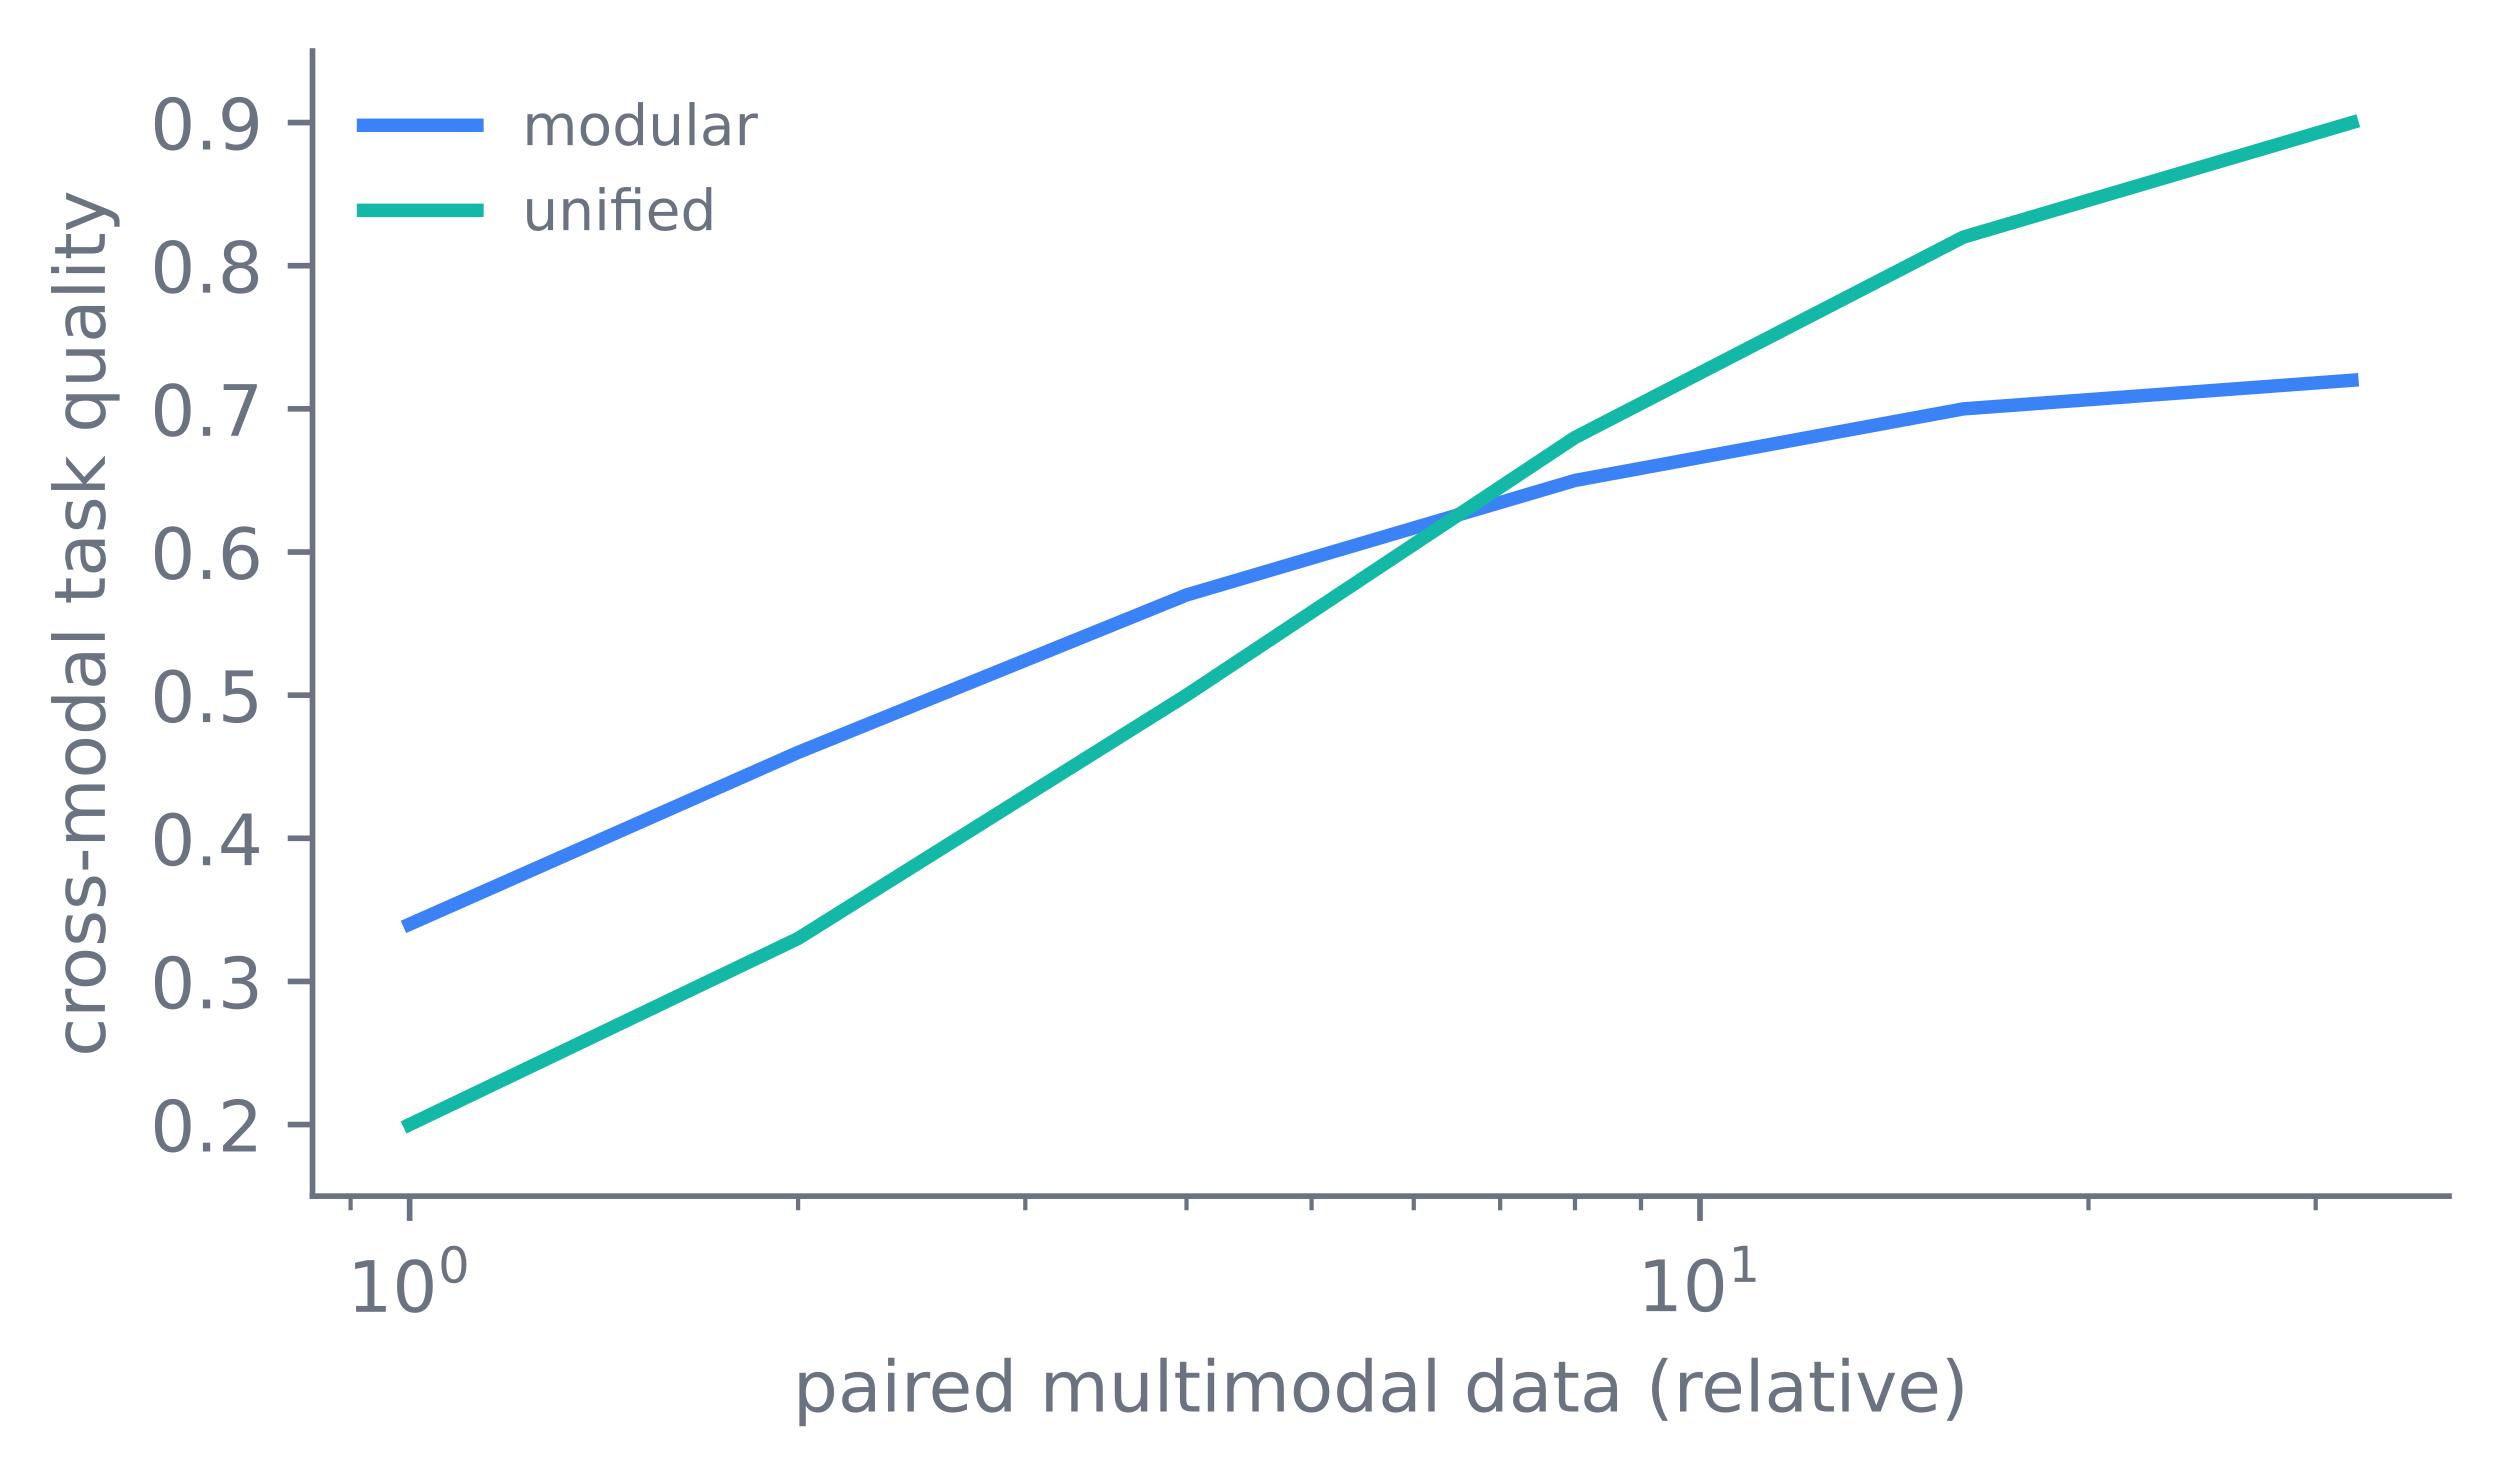
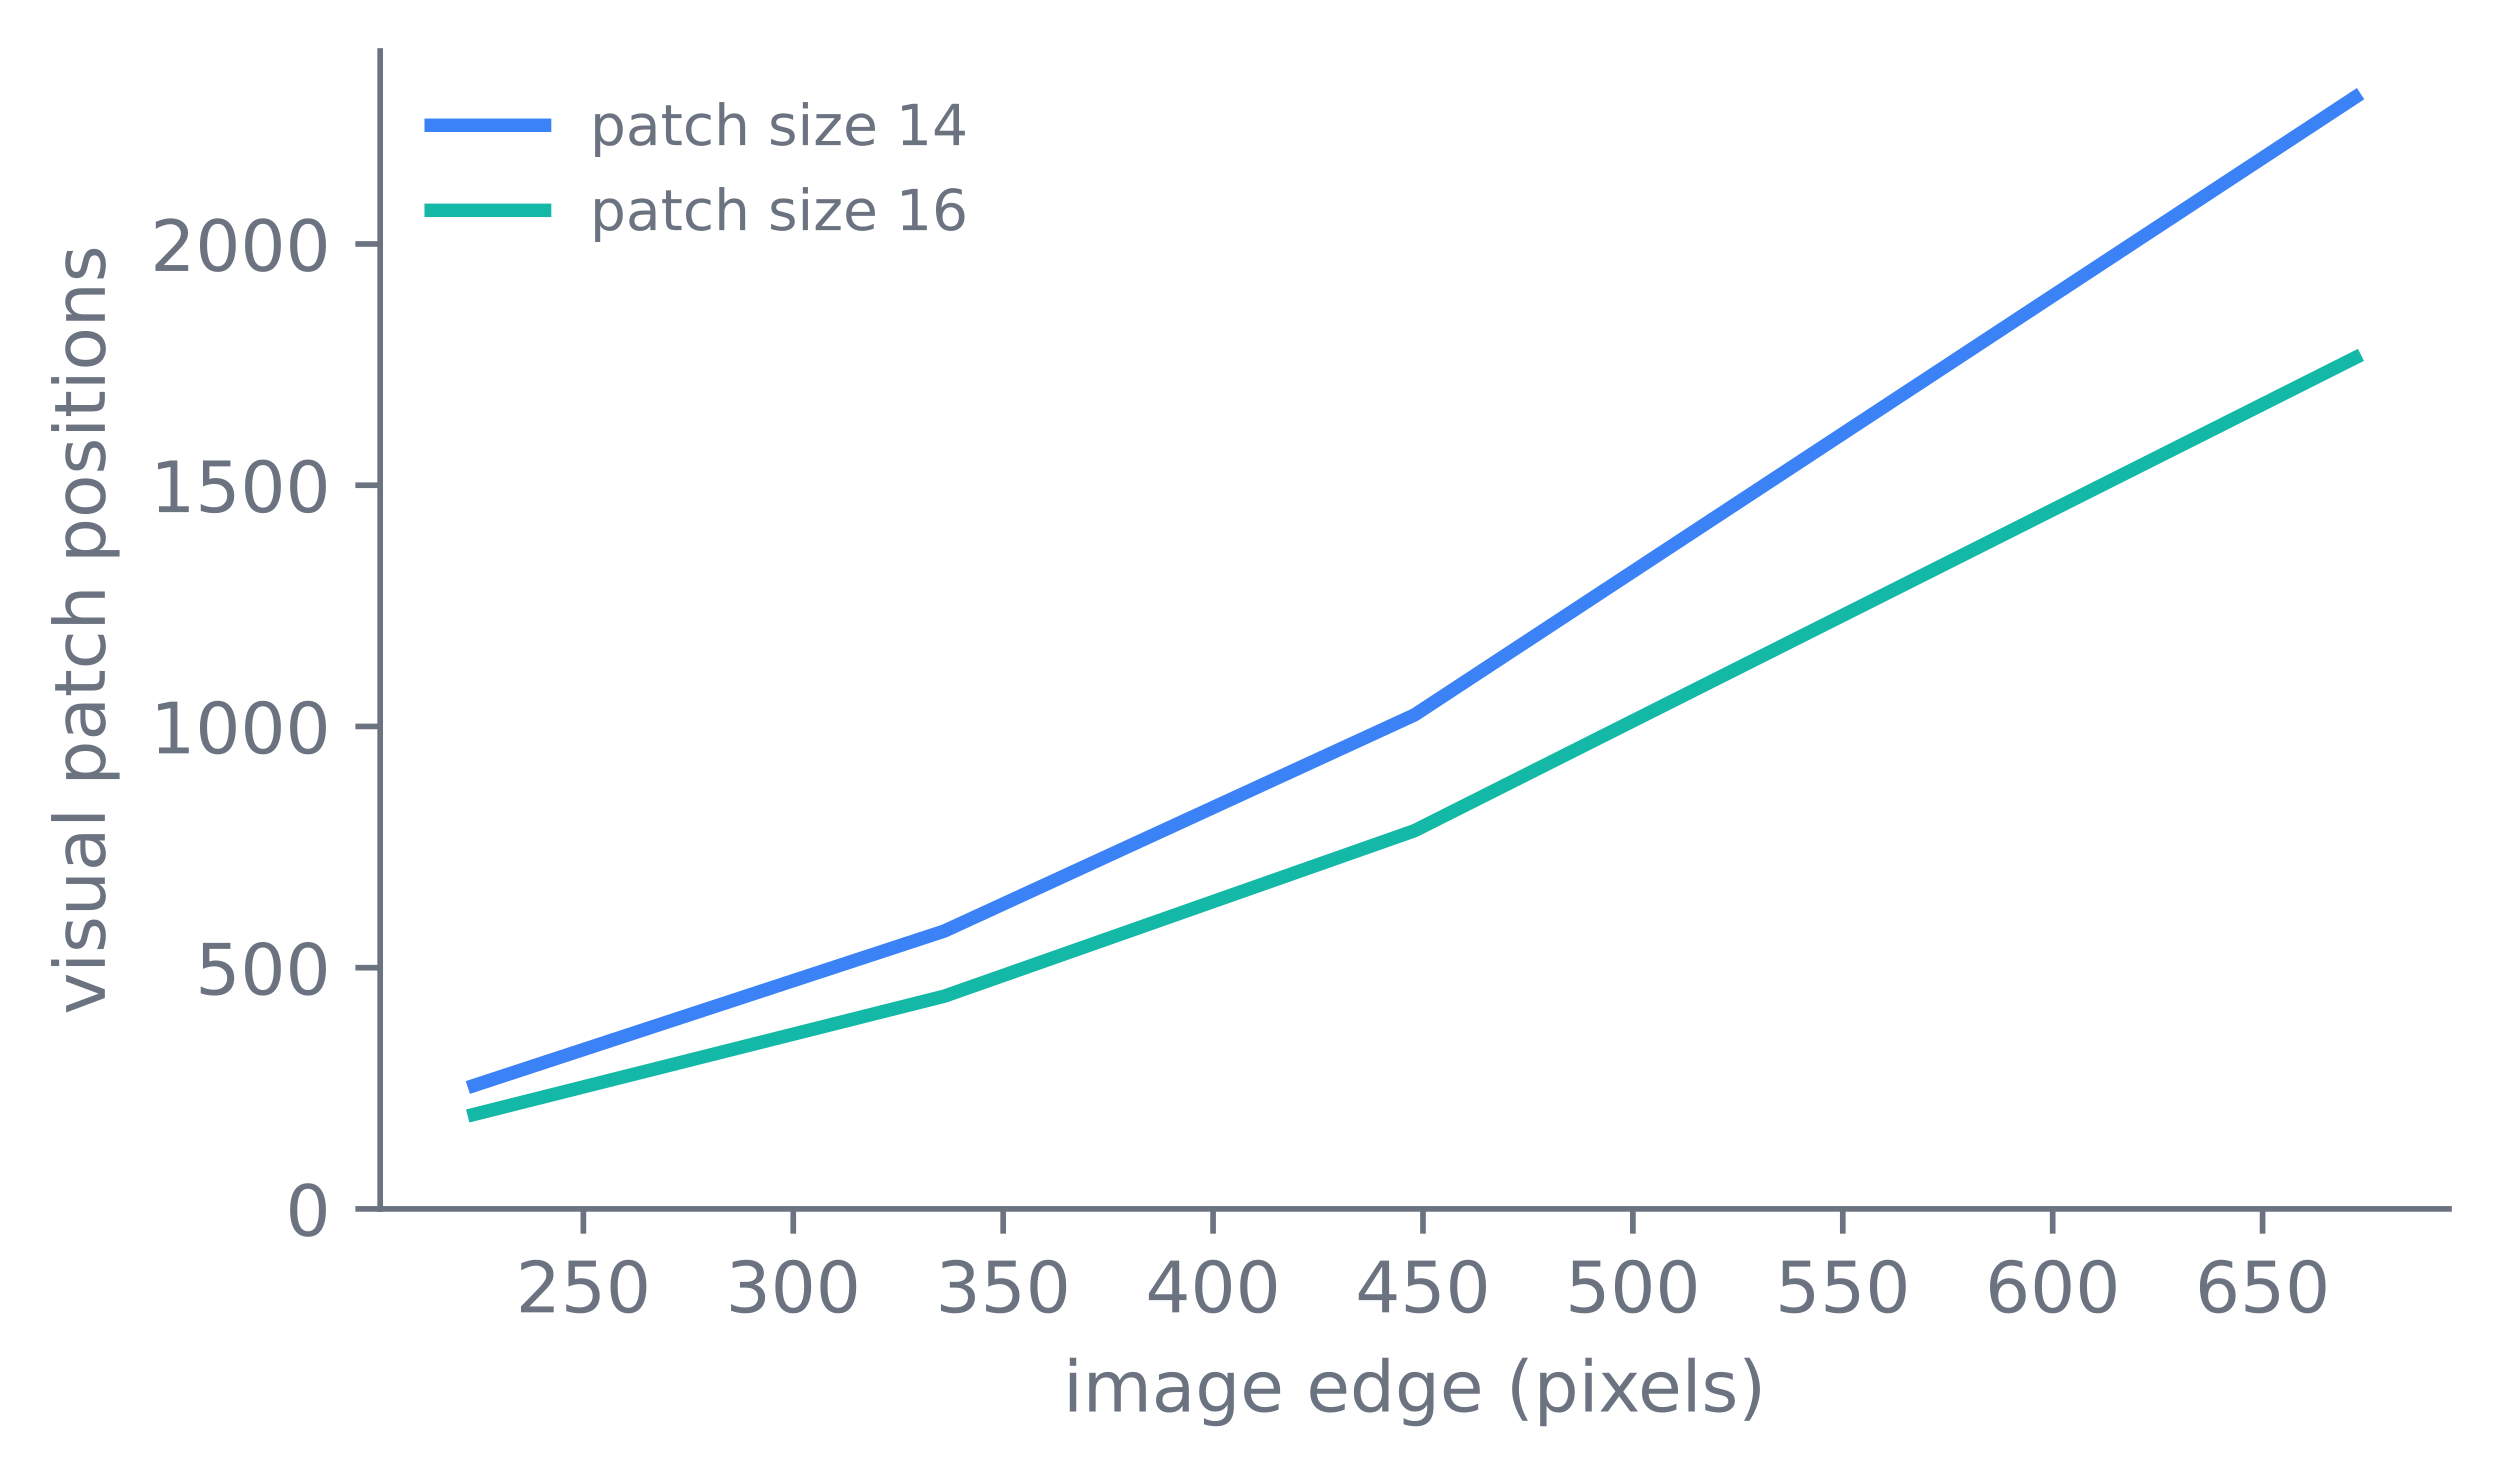
<svg xmlns="http://www.w3.org/2000/svg" xmlns:xlink="http://www.w3.org/1999/xlink" width="352.8pt" height="208.8pt" viewBox="0 0 352.8 208.8" version="1.1">
  <defs>
    <style type="text/css">*{stroke-linejoin: round; stroke-linecap: butt}</style>
  </defs>
  <g id="figure_1">
    <g id="patch_1">
-       <path d="M 0 208.8  L 352.8 208.8  L 352.8 0  L 0 0  L 0 208.8  z " style="fill: none" />
+       <path d="M 0 208.8 L 352.8 208.8 L 352.8 0 L 0 0 L 0 208.8 z " style="fill: none" />
    </g>
    <g id="axes_1">
      <g id="patch_2">
-         <path d="M 44.104 168.797  L 345.6 168.797  L 345.6 7.2  L 44.104 7.2  L 44.104 168.797  z " style="fill: none" />
+         <path d="M 53.651 170.599 L 345.6 170.599 L 345.6 7.2 L 53.651 7.2 L 53.651 170.599 z " style="fill: none" />
      </g>
      <g id="matplotlib.axis_1">
        <g id="xtick_1">
          <g id="line2d_1">
            <defs>
-               <path id="m9887eb20e7" d="M 0 0  L 0 3.5  " style="stroke: #6b7280; stroke-width: 0.8" />
+               <path id="m11f837fce0" d="M 0 0 L 0 3.5 " style="stroke: #6b7280; stroke-width: 0.8" />
            </defs>
            <g>
-               <use xlink:href="#m9887eb20e7" x="57.808" y="168.797" style="fill: #6b7280; stroke: #6b7280; stroke-width: 0.8" />
+               <use xlink:href="#m11f837fce0" x="82.324" y="170.599" style="fill: #6b7280; stroke: #6b7280; stroke-width: 0.8" />
            </g>
          </g>
          <g id="text_1">
-             <g style="fill: #6b7280" transform="translate(49.00827 185.1969) scale(0.1 -0.1)">
-               <defs>
-                 <path id="DejaVuSans-14" d="M 794 531  L 1825 531  L 1825 4091  L 703 3866  L 703 4441  L 1819 4666  L 2450 4666  L 2450 531  L 3481 531  L 3481 0  L 794 0  L 794 531  z " transform="scale(0.015625)" />
-                 <path id="DejaVuSans-13" d="M 2034 4250  Q 1547 4250 1301 3770  Q 1056 3291 1056 2328  Q 1056 1369 1301 889  Q 1547 409 2034 409  Q 2525 409 2770 889  Q 3016 1369 3016 2328  Q 3016 3291 2770 3770  Q 2525 4250 2034 4250  z M 2034 4750  Q 2819 4750 3233 4129  Q 3647 3509 3647 2328  Q 3647 1150 3233 529  Q 2819 -91 2034 -91  Q 1250 -91 836 529  Q 422 1150 422 2328  Q 422 3509 836 4129  Q 1250 4750 2034 4750  z " transform="scale(0.015625)" />
-               </defs>
-               <use xlink:href="#DejaVuSans-14" transform="translate(0 0.746875)" />
-               <use xlink:href="#DejaVuSans-13" transform="translate(63.62305 0.746875)" />
-               <use xlink:href="#DejaVuSans-13" transform="translate(128.2031 42.04688) scale(0.7)" />
-             </g>
+             <text style="font-size: 10px; font-family: 'DejaVu Sans', 'Bitstream Vera Sans', 'Computer Modern Sans Serif', 'Lucida Grande', 'Verdana', 'Geneva', 'Lucid', 'Arial', 'Helvetica', 'Avant Garde', sans-serif; text-anchor: middle; fill: #6b7280" x="82.324" y="185.197" transform="rotate(-0 82.32437 185.1969)">250</text>
          </g>
        </g>
        <g id="xtick_2">
          <g id="line2d_2">
            <g>
-               <use xlink:href="#m9887eb20e7" x="239.908" y="168.797" style="fill: #6b7280; stroke: #6b7280; stroke-width: 0.8" />
+               <use xlink:href="#m11f837fce0" x="111.946" y="170.599" style="fill: #6b7280; stroke: #6b7280; stroke-width: 0.8" />
            </g>
          </g>
          <g id="text_2">
-             <g style="fill: #6b7280" transform="translate(231.108 185.0969) scale(0.1 -0.1)">
-               <use xlink:href="#DejaVuSans-14" transform="translate(0 0.665625)" />
-               <use xlink:href="#DejaVuSans-13" transform="translate(63.62305 0.665625)" />
-               <use xlink:href="#DejaVuSans-14" transform="translate(128.2031 41.96563) scale(0.7)" />
-             </g>
+             <text style="font-size: 10px; font-family: 'DejaVu Sans', 'Bitstream Vera Sans', 'Computer Modern Sans Serif', 'Lucida Grande', 'Verdana', 'Geneva', 'Lucid', 'Arial', 'Helvetica', 'Avant Garde', sans-serif; text-anchor: middle; fill: #6b7280" x="111.946" y="185.197" transform="rotate(-0 111.9458 185.1969)">300</text>
          </g>
        </g>
        <g id="xtick_3">
          <g id="line2d_3">
-             <defs>
-               <path id="m147a4db3d7" d="M 0 0  L 0 2  " style="stroke: #6b7280; stroke-width: 0.6" />
-             </defs>
-             <g>
-               <use xlink:href="#m147a4db3d7" x="49.476" y="168.797" style="fill: #6b7280; stroke: #6b7280; stroke-width: 0.6" />
-             </g>
+             <g>
+               <use xlink:href="#m11f837fce0" x="141.567" y="170.599" style="fill: #6b7280; stroke: #6b7280; stroke-width: 0.8" />
+             </g>
+           </g>
+           <g id="text_3">
+             <text style="font-size: 10px; font-family: 'DejaVu Sans', 'Bitstream Vera Sans', 'Computer Modern Sans Serif', 'Lucida Grande', 'Verdana', 'Geneva', 'Lucid', 'Arial', 'Helvetica', 'Avant Garde', sans-serif; text-anchor: middle; fill: #6b7280" x="141.567" y="185.197" transform="rotate(-0 141.5673 185.1969)">350</text>
          </g>
        </g>
        <g id="xtick_4">
          <g id="line2d_4">
            <g>
-               <use xlink:href="#m147a4db3d7" x="112.626" y="168.797" style="fill: #6b7280; stroke: #6b7280; stroke-width: 0.6" />
-             </g>
+               <use xlink:href="#m11f837fce0" x="171.189" y="170.599" style="fill: #6b7280; stroke: #6b7280; stroke-width: 0.8" />
+             </g>
+           </g>
+           <g id="text_4">
+             <text style="font-size: 10px; font-family: 'DejaVu Sans', 'Bitstream Vera Sans', 'Computer Modern Sans Serif', 'Lucida Grande', 'Verdana', 'Geneva', 'Lucid', 'Arial', 'Helvetica', 'Avant Garde', sans-serif; text-anchor: middle; fill: #6b7280" x="171.189" y="185.197" transform="rotate(-0 171.1888 185.1969)">400</text>
          </g>
        </g>
        <g id="xtick_5">
          <g id="line2d_5">
            <g>
-               <use xlink:href="#m147a4db3d7" x="144.692" y="168.797" style="fill: #6b7280; stroke: #6b7280; stroke-width: 0.6" />
-             </g>
+               <use xlink:href="#m11f837fce0" x="200.81" y="170.599" style="fill: #6b7280; stroke: #6b7280; stroke-width: 0.8" />
+             </g>
+           </g>
+           <g id="text_5">
+             <text style="font-size: 10px; font-family: 'DejaVu Sans', 'Bitstream Vera Sans', 'Computer Modern Sans Serif', 'Lucida Grande', 'Verdana', 'Geneva', 'Lucid', 'Arial', 'Helvetica', 'Avant Garde', sans-serif; text-anchor: middle; fill: #6b7280" x="200.81" y="185.197" transform="rotate(-0 200.8102 185.1969)">450</text>
          </g>
        </g>
        <g id="xtick_6">
          <g id="line2d_6">
            <g>
-               <use xlink:href="#m147a4db3d7" x="167.443" y="168.797" style="fill: #6b7280; stroke: #6b7280; stroke-width: 0.6" />
-             </g>
+               <use xlink:href="#m11f837fce0" x="230.432" y="170.599" style="fill: #6b7280; stroke: #6b7280; stroke-width: 0.8" />
+             </g>
+           </g>
+           <g id="text_6">
+             <text style="font-size: 10px; font-family: 'DejaVu Sans', 'Bitstream Vera Sans', 'Computer Modern Sans Serif', 'Lucida Grande', 'Verdana', 'Geneva', 'Lucid', 'Arial', 'Helvetica', 'Avant Garde', sans-serif; text-anchor: middle; fill: #6b7280" x="230.432" y="185.197" transform="rotate(-0 230.4317 185.1969)">500</text>
          </g>
        </g>
        <g id="xtick_7">
          <g id="line2d_7">
            <g>
-               <use xlink:href="#m147a4db3d7" x="185.091" y="168.797" style="fill: #6b7280; stroke: #6b7280; stroke-width: 0.6" />
-             </g>
+               <use xlink:href="#m11f837fce0" x="260.053" y="170.599" style="fill: #6b7280; stroke: #6b7280; stroke-width: 0.8" />
+             </g>
+           </g>
+           <g id="text_7">
+             <text style="font-size: 10px; font-family: 'DejaVu Sans', 'Bitstream Vera Sans', 'Computer Modern Sans Serif', 'Lucida Grande', 'Verdana', 'Geneva', 'Lucid', 'Arial', 'Helvetica', 'Avant Garde', sans-serif; text-anchor: middle; fill: #6b7280" x="260.053" y="185.197" transform="rotate(-0 260.0532 185.1969)">550</text>
          </g>
        </g>
        <g id="xtick_8">
          <g id="line2d_8">
            <g>
-               <use xlink:href="#m147a4db3d7" x="199.509" y="168.797" style="fill: #6b7280; stroke: #6b7280; stroke-width: 0.6" />
-             </g>
+               <use xlink:href="#m11f837fce0" x="289.675" y="170.599" style="fill: #6b7280; stroke: #6b7280; stroke-width: 0.8" />
+             </g>
+           </g>
+           <g id="text_8">
+             <text style="font-size: 10px; font-family: 'DejaVu Sans', 'Bitstream Vera Sans', 'Computer Modern Sans Serif', 'Lucida Grande', 'Verdana', 'Geneva', 'Lucid', 'Arial', 'Helvetica', 'Avant Garde', sans-serif; text-anchor: middle; fill: #6b7280" x="289.675" y="185.197" transform="rotate(-0 289.6747 185.1969)">600</text>
          </g>
        </g>
        <g id="xtick_9">
          <g id="line2d_9">
            <g>
-               <use xlink:href="#m147a4db3d7" x="211.7" y="168.797" style="fill: #6b7280; stroke: #6b7280; stroke-width: 0.6" />
-             </g>
-           </g>
-         </g>
-         <g id="xtick_10">
-           <g id="line2d_10">
-             <g>
-               <use xlink:href="#m147a4db3d7" x="222.261" y="168.797" style="fill: #6b7280; stroke: #6b7280; stroke-width: 0.6" />
-             </g>
-           </g>
-         </g>
-         <g id="xtick_11">
-           <g id="line2d_11">
-             <g>
-               <use xlink:href="#m147a4db3d7" x="231.576" y="168.797" style="fill: #6b7280; stroke: #6b7280; stroke-width: 0.6" />
-             </g>
-           </g>
-         </g>
-         <g id="xtick_12">
-           <g id="line2d_12">
-             <g>
-               <use xlink:href="#m147a4db3d7" x="294.725" y="168.797" style="fill: #6b7280; stroke: #6b7280; stroke-width: 0.6" />
-             </g>
-           </g>
-         </g>
-         <g id="xtick_13">
-           <g id="line2d_13">
-             <g>
-               <use xlink:href="#m147a4db3d7" x="326.792" y="168.797" style="fill: #6b7280; stroke: #6b7280; stroke-width: 0.6" />
-             </g>
-           </g>
-         </g>
-         <g id="text_3">
-           <g style="fill: #6b7280" transform="translate(111.9027 199.1977) scale(0.1 -0.1)">
-             <defs>
-               <path id="DejaVuSans-53" d="M 1159 525  L 1159 -1331  L 581 -1331  L 581 3500  L 1159 3500  L 1159 2969  Q 1341 3281 1617 3432  Q 1894 3584 2278 3584  Q 2916 3584 3314 3078  Q 3713 2572 3713 1747  Q 3713 922 3314 415  Q 2916 -91 2278 -91  Q 1894 -91 1617 61  Q 1341 213 1159 525  z M 3116 1747  Q 3116 2381 2855 2742  Q 2594 3103 2138 3103  Q 1681 3103 1420 2742  Q 1159 2381 1159 1747  Q 1159 1113 1420 752  Q 1681 391 2138 391  Q 2594 391 2855 752  Q 3116 1113 3116 1747  z " transform="scale(0.015625)" />
-               <path id="DejaVuSans-44" d="M 2194 1759  Q 1497 1759 1228 1600  Q 959 1441 959 1056  Q 959 750 1161 570  Q 1363 391 1709 391  Q 2188 391 2477 730  Q 2766 1069 2766 1631  L 2766 1759  L 2194 1759  z M 3341 1997  L 3341 0  L 2766 0  L 2766 531  Q 2569 213 2275 61  Q 1981 -91 1556 -91  Q 1019 -91 701 211  Q 384 513 384 1019  Q 384 1609 779 1909  Q 1175 2209 1959 2209  L 2766 2209  L 2766 2266  Q 2766 2663 2505 2880  Q 2244 3097 1772 3097  Q 1472 3097 1187 3025  Q 903 2953 641 2809  L 641 3341  Q 956 3463 1253 3523  Q 1550 3584 1831 3584  Q 2591 3584 2966 3190  Q 3341 2797 3341 1997  z " transform="scale(0.015625)" />
-               <path id="DejaVuSans-4c" d="M 603 3500  L 1178 3500  L 1178 0  L 603 0  L 603 3500  z M 603 4863  L 1178 4863  L 1178 4134  L 603 4134  L 603 4863  z " transform="scale(0.015625)" />
-               <path id="DejaVuSans-55" d="M 2631 2963  Q 2534 3019 2420 3045  Q 2306 3072 2169 3072  Q 1681 3072 1420 2755  Q 1159 2438 1159 1844  L 1159 0  L 581 0  L 581 3500  L 1159 3500  L 1159 2956  Q 1341 3275 1631 3429  Q 1922 3584 2338 3584  Q 2397 3584 2469 3576  Q 2541 3569 2628 3553  L 2631 2963  z " transform="scale(0.015625)" />
-               <path id="DejaVuSans-48" d="M 3597 1894  L 3597 1613  L 953 1613  Q 991 1019 1311 708  Q 1631 397 2203 397  Q 2534 397 2845 478  Q 3156 559 3463 722  L 3463 178  Q 3153 47 2828 -22  Q 2503 -91 2169 -91  Q 1331 -91 842 396  Q 353 884 353 1716  Q 353 2575 817 3079  Q 1281 3584 2069 3584  Q 2775 3584 3186 3129  Q 3597 2675 3597 1894  z M 3022 2063  Q 3016 2534 2758 2815  Q 2500 3097 2075 3097  Q 1594 3097 1305 2825  Q 1016 2553 972 2059  L 3022 2063  z " transform="scale(0.015625)" />
-               <path id="DejaVuSans-47" d="M 2906 2969  L 2906 4863  L 3481 4863  L 3481 0  L 2906 0  L 2906 525  Q 2725 213 2448 61  Q 2172 -91 1784 -91  Q 1150 -91 751 415  Q 353 922 353 1747  Q 353 2572 751 3078  Q 1150 3584 1784 3584  Q 2172 3584 2448 3432  Q 2725 3281 2906 2969  z M 947 1747  Q 947 1113 1208 752  Q 1469 391 1925 391  Q 2381 391 2643 752  Q 2906 1113 2906 1747  Q 2906 2381 2643 2742  Q 2381 3103 1925 3103  Q 1469 3103 1208 2742  Q 947 2381 947 1747  z " transform="scale(0.015625)" />
-               <path id="DejaVuSans-3" transform="scale(0.015625)" />
-               <path id="DejaVuSans-50" d="M 3328 2828  Q 3544 3216 3844 3400  Q 4144 3584 4550 3584  Q 5097 3584 5394 3201  Q 5691 2819 5691 2113  L 5691 0  L 5113 0  L 5113 2094  Q 5113 2597 4934 2840  Q 4756 3084 4391 3084  Q 3944 3084 3684 2787  Q 3425 2491 3425 1978  L 3425 0  L 2847 0  L 2847 2094  Q 2847 2600 2669 2842  Q 2491 3084 2119 3084  Q 1678 3084 1418 2786  Q 1159 2488 1159 1978  L 1159 0  L 581 0  L 581 3500  L 1159 3500  L 1159 2956  Q 1356 3278 1631 3431  Q 1906 3584 2284 3584  Q 2666 3584 2933 3390  Q 3200 3197 3328 2828  z " transform="scale(0.015625)" />
-               <path id="DejaVuSans-58" d="M 544 1381  L 544 3500  L 1119 3500  L 1119 1403  Q 1119 906 1312 657  Q 1506 409 1894 409  Q 2359 409 2629 706  Q 2900 1003 2900 1516  L 2900 3500  L 3475 3500  L 3475 0  L 2900 0  L 2900 538  Q 2691 219 2414 64  Q 2138 -91 1772 -91  Q 1169 -91 856 284  Q 544 659 544 1381  z M 1991 3584  L 1991 3584  z " transform="scale(0.015625)" />
-               <path id="DejaVuSans-4f" d="M 603 4863  L 1178 4863  L 1178 0  L 603 0  L 603 4863  z " transform="scale(0.015625)" />
-               <path id="DejaVuSans-57" d="M 1172 4494  L 1172 3500  L 2356 3500  L 2356 3053  L 1172 3053  L 1172 1153  Q 1172 725 1289 603  Q 1406 481 1766 481  L 2356 481  L 2356 0  L 1766 0  Q 1100 0 847 248  Q 594 497 594 1153  L 594 3053  L 172 3053  L 172 3500  L 594 3500  L 594 4494  L 1172 4494  z " transform="scale(0.015625)" />
-               <path id="DejaVuSans-52" d="M 1959 3097  Q 1497 3097 1228 2736  Q 959 2375 959 1747  Q 959 1119 1226 758  Q 1494 397 1959 397  Q 2419 397 2687 759  Q 2956 1122 2956 1747  Q 2956 2369 2687 2733  Q 2419 3097 1959 3097  z M 1959 3584  Q 2709 3584 3137 3096  Q 3566 2609 3566 1747  Q 3566 888 3137 398  Q 2709 -91 1959 -91  Q 1206 -91 779 398  Q 353 888 353 1747  Q 353 2609 779 3096  Q 1206 3584 1959 3584  z " transform="scale(0.015625)" />
-               <path id="DejaVuSans-b" d="M 1984 4856  Q 1566 4138 1362 3434  Q 1159 2731 1159 2009  Q 1159 1288 1364 580  Q 1569 -128 1984 -844  L 1484 -844  Q 1016 -109 783 600  Q 550 1309 550 2009  Q 550 2706 781 3412  Q 1013 4119 1484 4856  L 1984 4856  z " transform="scale(0.015625)" />
-               <path id="DejaVuSans-59" d="M 191 3500  L 800 3500  L 1894 563  L 2988 3500  L 3597 3500  L 2284 0  L 1503 0  L 191 3500  z " transform="scale(0.015625)" />
-               <path id="DejaVuSans-c" d="M 513 4856  L 1013 4856  Q 1481 4119 1714 3412  Q 1947 2706 1947 2009  Q 1947 1309 1714 600  Q 1481 -109 1013 -844  L 513 -844  Q 928 -128 1133 580  Q 1338 1288 1338 2009  Q 1338 2731 1133 3434  Q 928 4138 513 4856  z " transform="scale(0.015625)" />
-             </defs>
-             <use xlink:href="#DejaVuSans-53" />
-             <use xlink:href="#DejaVuSans-44" transform="translate(63.48438 0)" />
-             <use xlink:href="#DejaVuSans-4c" transform="translate(124.7656 0)" />
-             <use xlink:href="#DejaVuSans-55" transform="translate(152.5469 0)" />
-             <use xlink:href="#DejaVuSans-48" transform="translate(191.4531 0)" />
-             <use xlink:href="#DejaVuSans-47" transform="translate(252.9844 0)" />
-             <use xlink:href="#DejaVuSans-3" transform="translate(316.4688 0)" />
-             <use xlink:href="#DejaVuSans-50" transform="translate(348.25 0)" />
-             <use xlink:href="#DejaVuSans-58" transform="translate(445.6562 0)" />
-             <use xlink:href="#DejaVuSans-4f" transform="translate(509.0312 0)" />
-             <use xlink:href="#DejaVuSans-57" transform="translate(536.8125 0)" />
-             <use xlink:href="#DejaVuSans-4c" transform="translate(576.0156 0)" />
-             <use xlink:href="#DejaVuSans-50" transform="translate(603.7969 0)" />
-             <use xlink:href="#DejaVuSans-52" transform="translate(701.2031 0)" />
-             <use xlink:href="#DejaVuSans-47" transform="translate(762.3906 0)" />
-             <use xlink:href="#DejaVuSans-44" transform="translate(825.875 0)" />
-             <use xlink:href="#DejaVuSans-4f" transform="translate(887.1562 0)" />
-             <use xlink:href="#DejaVuSans-3" transform="translate(914.9375 0)" />
-             <use xlink:href="#DejaVuSans-47" transform="translate(946.7188 0)" />
-             <use xlink:href="#DejaVuSans-44" transform="translate(1010.203 0)" />
-             <use xlink:href="#DejaVuSans-57" transform="translate(1071.484 0)" />
-             <use xlink:href="#DejaVuSans-44" transform="translate(1110.688 0)" />
-             <use xlink:href="#DejaVuSans-3" transform="translate(1171.969 0)" />
-             <use xlink:href="#DejaVuSans-b" transform="translate(1203.75 0)" />
-             <use xlink:href="#DejaVuSans-55" transform="translate(1242.766 0)" />
-             <use xlink:href="#DejaVuSans-48" transform="translate(1281.672 0)" />
-             <use xlink:href="#DejaVuSans-4f" transform="translate(1343.203 0)" />
-             <use xlink:href="#DejaVuSans-44" transform="translate(1370.984 0)" />
-             <use xlink:href="#DejaVuSans-57" transform="translate(1432.266 0)" />
-             <use xlink:href="#DejaVuSans-4c" transform="translate(1471.469 0)" />
-             <use xlink:href="#DejaVuSans-59" transform="translate(1499.25 0)" />
-             <use xlink:href="#DejaVuSans-48" transform="translate(1558.438 0)" />
-             <use xlink:href="#DejaVuSans-c" transform="translate(1619.969 0)" />
-           </g>
+               <use xlink:href="#m11f837fce0" x="319.296" y="170.599" style="fill: #6b7280; stroke: #6b7280; stroke-width: 0.8" />
+             </g>
+           </g>
+           <g id="text_9">
+             <text style="font-size: 10px; font-family: 'DejaVu Sans', 'Bitstream Vera Sans', 'Computer Modern Sans Serif', 'Lucida Grande', 'Verdana', 'Geneva', 'Lucid', 'Arial', 'Helvetica', 'Avant Garde', sans-serif; text-anchor: middle; fill: #6b7280" x="319.296" y="185.197" transform="rotate(-0 319.2961 185.1969)">650</text>
+           </g>
+         </g>
+         <g id="text_10">
+           <text style="font-size: 10px; font-family: 'DejaVu Sans', 'Bitstream Vera Sans', 'Computer Modern Sans Serif', 'Lucida Grande', 'Verdana', 'Geneva', 'Lucid', 'Arial', 'Helvetica', 'Avant Garde', sans-serif; text-anchor: middle; fill: #6b7280" x="199.625" y="199.198" transform="rotate(-0 199.6254 199.1977)">image edge (pixels)</text>
        </g>
      </g>
      <g id="matplotlib.axis_2">
        <g id="ytick_1">
+           <g id="line2d_10">
+             <defs>
+               <path id="me61423bf60" d="M 0 0 L -3.5 0 " style="stroke: #6b7280; stroke-width: 0.8" />
+             </defs>
+             <g>
+               <use xlink:href="#me61423bf60" x="53.651" y="170.599" style="fill: #6b7280; stroke: #6b7280; stroke-width: 0.8" />
+             </g>
+           </g>
+           <g id="text_11">
+             <text style="font-size: 10px; font-family: 'DejaVu Sans', 'Bitstream Vera Sans', 'Computer Modern Sans Serif', 'Lucida Grande', 'Verdana', 'Geneva', 'Lucid', 'Arial', 'Helvetica', 'Avant Garde', sans-serif; text-anchor: end; fill: #6b7280" x="46.651" y="174.398" transform="rotate(-0 46.65078 174.398)">0</text>
+           </g>
+         </g>
+         <g id="ytick_2">
+           <g id="line2d_11">
+             <g>
+               <use xlink:href="#me61423bf60" x="53.651" y="136.558" style="fill: #6b7280; stroke: #6b7280; stroke-width: 0.8" />
+             </g>
+           </g>
+           <g id="text_12">
+             <text style="font-size: 10px; font-family: 'DejaVu Sans', 'Bitstream Vera Sans', 'Computer Modern Sans Serif', 'Lucida Grande', 'Verdana', 'Geneva', 'Lucid', 'Arial', 'Helvetica', 'Avant Garde', sans-serif; text-anchor: end; fill: #6b7280" x="46.651" y="140.357" transform="rotate(-0 46.65078 140.3565)">500</text>
+           </g>
+         </g>
+         <g id="ytick_3">
+           <g id="line2d_12">
+             <g>
+               <use xlink:href="#me61423bf60" x="53.651" y="102.516" style="fill: #6b7280; stroke: #6b7280; stroke-width: 0.8" />
+             </g>
+           </g>
+           <g id="text_13">
+             <text style="font-size: 10px; font-family: 'DejaVu Sans', 'Bitstream Vera Sans', 'Computer Modern Sans Serif', 'Lucida Grande', 'Verdana', 'Geneva', 'Lucid', 'Arial', 'Helvetica', 'Avant Garde', sans-serif; text-anchor: end; fill: #6b7280" x="46.651" y="106.315" transform="rotate(-0 46.65078 106.315)">1000</text>
+           </g>
+         </g>
+         <g id="ytick_4">
+           <g id="line2d_13">
+             <g>
+               <use xlink:href="#me61423bf60" x="53.651" y="68.475" style="fill: #6b7280; stroke: #6b7280; stroke-width: 0.8" />
+             </g>
+           </g>
+           <g id="text_14">
+             <text style="font-size: 10px; font-family: 'DejaVu Sans', 'Bitstream Vera Sans', 'Computer Modern Sans Serif', 'Lucida Grande', 'Verdana', 'Geneva', 'Lucid', 'Arial', 'Helvetica', 'Avant Garde', sans-serif; text-anchor: end; fill: #6b7280" x="46.651" y="72.274" transform="rotate(-0 46.65078 72.27353)">1500</text>
+           </g>
+         </g>
+         <g id="ytick_5">
          <g id="line2d_14">
-             <defs>
-               <path id="md34d899a6f" d="M 0 0  L -3.5 0  " style="stroke: #6b7280; stroke-width: 0.8" />
-             </defs>
-             <g>
-               <use xlink:href="#md34d899a6f" x="44.104" y="158.697" style="fill: #6b7280; stroke: #6b7280; stroke-width: 0.8" />
-             </g>
-           </g>
-           <g id="text_4">
-             <g style="fill: #6b7280" transform="translate(21.20078 162.4959) scale(0.1 -0.1)">
-               <defs>
-                 <path id="DejaVuSans-11" d="M 684 794  L 1344 794  L 1344 0  L 684 0  L 684 794  z " transform="scale(0.015625)" />
-                 <path id="DejaVuSans-15" d="M 1228 531  L 3431 531  L 3431 0  L 469 0  L 469 531  Q 828 903 1448 1529  Q 2069 2156 2228 2338  Q 2531 2678 2651 2914  Q 2772 3150 2772 3378  Q 2772 3750 2511 3984  Q 2250 4219 1831 4219  Q 1534 4219 1204 4116  Q 875 4013 500 3803  L 500 4441  Q 881 4594 1212 4672  Q 1544 4750 1819 4750  Q 2544 4750 2975 4387  Q 3406 4025 3406 3419  Q 3406 3131 3298 2873  Q 3191 2616 2906 2266  Q 2828 2175 2409 1742  Q 1991 1309 1228 531  z " transform="scale(0.015625)" />
-               </defs>
-               <use xlink:href="#DejaVuSans-13" />
-               <use xlink:href="#DejaVuSans-11" transform="translate(63.625 0)" />
-               <use xlink:href="#DejaVuSans-15" transform="translate(95.40625 0)" />
-             </g>
-           </g>
-         </g>
-         <g id="ytick_2">
-           <g id="line2d_15">
-             <g>
-               <use xlink:href="#md34d899a6f" x="44.104" y="138.497" style="fill: #6b7280; stroke: #6b7280; stroke-width: 0.8" />
-             </g>
-           </g>
-           <g id="text_5">
-             <g style="fill: #6b7280" transform="translate(21.20078 142.2963) scale(0.1 -0.1)">
-               <defs>
-                 <path id="DejaVuSans-16" d="M 2597 2516  Q 3050 2419 3304 2112  Q 3559 1806 3559 1356  Q 3559 666 3084 287  Q 2609 -91 1734 -91  Q 1441 -91 1130 -33  Q 819 25 488 141  L 488 750  Q 750 597 1062 519  Q 1375 441 1716 441  Q 2309 441 2620 675  Q 2931 909 2931 1356  Q 2931 1769 2642 2001  Q 2353 2234 1838 2234  L 1294 2234  L 1294 2753  L 1863 2753  Q 2328 2753 2575 2939  Q 2822 3125 2822 3475  Q 2822 3834 2567 4026  Q 2313 4219 1838 4219  Q 1578 4219 1281 4162  Q 984 4106 628 3988  L 628 4550  Q 988 4650 1302 4700  Q 1616 4750 1894 4750  Q 2613 4750 3031 4423  Q 3450 4097 3450 3541  Q 3450 3153 3228 2886  Q 3006 2619 2597 2516  z " transform="scale(0.015625)" />
-               </defs>
-               <use xlink:href="#DejaVuSans-13" />
-               <use xlink:href="#DejaVuSans-11" transform="translate(63.625 0)" />
-               <use xlink:href="#DejaVuSans-16" transform="translate(95.40625 0)" />
-             </g>
-           </g>
-         </g>
-         <g id="ytick_3">
-           <g id="line2d_16">
-             <g>
-               <use xlink:href="#md34d899a6f" x="44.104" y="118.298" style="fill: #6b7280; stroke: #6b7280; stroke-width: 0.8" />
-             </g>
-           </g>
-           <g id="text_6">
-             <g style="fill: #6b7280" transform="translate(21.20078 122.0967) scale(0.1 -0.1)">
-               <defs>
-                 <path id="DejaVuSans-17" d="M 2419 4116  L 825 1625  L 2419 1625  L 2419 4116  z M 2253 4666  L 3047 4666  L 3047 1625  L 3713 1625  L 3713 1100  L 3047 1100  L 3047 0  L 2419 0  L 2419 1100  L 313 1100  L 313 1709  L 2253 4666  z " transform="scale(0.015625)" />
-               </defs>
-               <use xlink:href="#DejaVuSans-13" />
-               <use xlink:href="#DejaVuSans-11" transform="translate(63.625 0)" />
-               <use xlink:href="#DejaVuSans-17" transform="translate(95.40625 0)" />
-             </g>
-           </g>
-         </g>
-         <g id="ytick_4">
-           <g id="line2d_17">
-             <g>
-               <use xlink:href="#md34d899a6f" x="44.104" y="98.098" style="fill: #6b7280; stroke: #6b7280; stroke-width: 0.8" />
-             </g>
-           </g>
-           <g id="text_7">
-             <g style="fill: #6b7280" transform="translate(21.20078 101.8971) scale(0.1 -0.1)">
-               <defs>
-                 <path id="DejaVuSans-18" d="M 691 4666  L 3169 4666  L 3169 4134  L 1269 4134  L 1269 2991  Q 1406 3038 1543 3061  Q 1681 3084 1819 3084  Q 2600 3084 3056 2656  Q 3513 2228 3513 1497  Q 3513 744 3044 326  Q 2575 -91 1722 -91  Q 1428 -91 1123 -41  Q 819 9 494 109  L 494 744  Q 775 591 1075 516  Q 1375 441 1709 441  Q 2250 441 2565 725  Q 2881 1009 2881 1497  Q 2881 1984 2565 2268  Q 2250 2553 1709 2553  Q 1456 2553 1204 2497  Q 953 2441 691 2322  L 691 4666  z " transform="scale(0.015625)" />
-               </defs>
-               <use xlink:href="#DejaVuSans-13" />
-               <use xlink:href="#DejaVuSans-11" transform="translate(63.625 0)" />
-               <use xlink:href="#DejaVuSans-18" transform="translate(95.40625 0)" />
-             </g>
-           </g>
-         </g>
-         <g id="ytick_5">
-           <g id="line2d_18">
-             <g>
-               <use xlink:href="#md34d899a6f" x="44.104" y="77.899" style="fill: #6b7280; stroke: #6b7280; stroke-width: 0.8" />
-             </g>
-           </g>
-           <g id="text_8">
-             <g style="fill: #6b7280" transform="translate(21.20078 81.69746) scale(0.1 -0.1)">
-               <defs>
-                 <path id="DejaVuSans-19" d="M 2113 2584  Q 1688 2584 1439 2293  Q 1191 2003 1191 1497  Q 1191 994 1439 701  Q 1688 409 2113 409  Q 2538 409 2786 701  Q 3034 994 3034 1497  Q 3034 2003 2786 2293  Q 2538 2584 2113 2584  z M 3366 4563  L 3366 3988  Q 3128 4100 2886 4159  Q 2644 4219 2406 4219  Q 1781 4219 1451 3797  Q 1122 3375 1075 2522  Q 1259 2794 1537 2939  Q 1816 3084 2150 3084  Q 2853 3084 3261 2657  Q 3669 2231 3669 1497  Q 3669 778 3244 343  Q 2819 -91 2113 -91  Q 1303 -91 875 529  Q 447 1150 447 2328  Q 447 3434 972 4092  Q 1497 4750 2381 4750  Q 2619 4750 2861 4703  Q 3103 4656 3366 4563  z " transform="scale(0.015625)" />
-               </defs>
-               <use xlink:href="#DejaVuSans-13" />
-               <use xlink:href="#DejaVuSans-11" transform="translate(63.625 0)" />
-               <use xlink:href="#DejaVuSans-19" transform="translate(95.40625 0)" />
-             </g>
-           </g>
-         </g>
-         <g id="ytick_6">
-           <g id="line2d_19">
-             <g>
-               <use xlink:href="#md34d899a6f" x="44.104" y="57.699" style="fill: #6b7280; stroke: #6b7280; stroke-width: 0.8" />
-             </g>
-           </g>
-           <g id="text_9">
-             <g style="fill: #6b7280" transform="translate(21.20078 61.49785) scale(0.1 -0.1)">
-               <defs>
-                 <path id="DejaVuSans-1a" d="M 525 4666  L 3525 4666  L 3525 4397  L 1831 0  L 1172 0  L 2766 4134  L 525 4134  L 525 4666  z " transform="scale(0.015625)" />
-               </defs>
-               <use xlink:href="#DejaVuSans-13" />
-               <use xlink:href="#DejaVuSans-11" transform="translate(63.625 0)" />
-               <use xlink:href="#DejaVuSans-1a" transform="translate(95.40625 0)" />
-             </g>
-           </g>
-         </g>
-         <g id="ytick_7">
-           <g id="line2d_20">
-             <g>
-               <use xlink:href="#md34d899a6f" x="44.104" y="37.499" style="fill: #6b7280; stroke: #6b7280; stroke-width: 0.8" />
-             </g>
-           </g>
-           <g id="text_10">
-             <g style="fill: #6b7280" transform="translate(21.20078 41.29824) scale(0.1 -0.1)">
-               <defs>
-                 <path id="DejaVuSans-1b" d="M 2034 2216  Q 1584 2216 1326 1975  Q 1069 1734 1069 1313  Q 1069 891 1326 650  Q 1584 409 2034 409  Q 2484 409 2743 651  Q 3003 894 3003 1313  Q 3003 1734 2745 1975  Q 2488 2216 2034 2216  z M 1403 2484  Q 997 2584 770 2862  Q 544 3141 544 3541  Q 544 4100 942 4425  Q 1341 4750 2034 4750  Q 2731 4750 3128 4425  Q 3525 4100 3525 3541  Q 3525 3141 3298 2862  Q 3072 2584 2669 2484  Q 3125 2378 3379 2068  Q 3634 1759 3634 1313  Q 3634 634 3220 271  Q 2806 -91 2034 -91  Q 1263 -91 848 271  Q 434 634 434 1313  Q 434 1759 690 2068  Q 947 2378 1403 2484  z M 1172 3481  Q 1172 3119 1398 2916  Q 1625 2713 2034 2713  Q 2441 2713 2670 2916  Q 2900 3119 2900 3481  Q 2900 3844 2670 4047  Q 2441 4250 2034 4250  Q 1625 4250 1398 4047  Q 1172 3844 1172 3481  z " transform="scale(0.015625)" />
-               </defs>
-               <use xlink:href="#DejaVuSans-13" />
-               <use xlink:href="#DejaVuSans-11" transform="translate(63.625 0)" />
-               <use xlink:href="#DejaVuSans-1b" transform="translate(95.40625 0)" />
-             </g>
-           </g>
-         </g>
-         <g id="ytick_8">
-           <g id="line2d_21">
-             <g>
-               <use xlink:href="#md34d899a6f" x="44.104" y="17.3" style="fill: #6b7280; stroke: #6b7280; stroke-width: 0.8" />
-             </g>
-           </g>
-           <g id="text_11">
-             <g style="fill: #6b7280" transform="translate(21.20078 21.09863) scale(0.1 -0.1)">
-               <defs>
-                 <path id="DejaVuSans-1c" d="M 703 97  L 703 672  Q 941 559 1184 500  Q 1428 441 1663 441  Q 2288 441 2617 861  Q 2947 1281 2994 2138  Q 2813 1869 2534 1725  Q 2256 1581 1919 1581  Q 1219 1581 811 2004  Q 403 2428 403 3163  Q 403 3881 828 4315  Q 1253 4750 1959 4750  Q 2769 4750 3195 4129  Q 3622 3509 3622 2328  Q 3622 1225 3098 567  Q 2575 -91 1691 -91  Q 1453 -91 1209 -44  Q 966 3 703 97  z M 1959 2075  Q 2384 2075 2632 2365  Q 2881 2656 2881 3163  Q 2881 3666 2632 3958  Q 2384 4250 1959 4250  Q 1534 4250 1286 3958  Q 1038 3666 1038 3163  Q 1038 2656 1286 2365  Q 1534 2075 1959 2075  z " transform="scale(0.015625)" />
-               </defs>
-               <use xlink:href="#DejaVuSans-13" />
-               <use xlink:href="#DejaVuSans-11" transform="translate(63.625 0)" />
-               <use xlink:href="#DejaVuSans-1c" transform="translate(95.40625 0)" />
-             </g>
-           </g>
-         </g>
-         <g id="text_12">
-           <g style="fill: #6b7280" transform="translate(14.79844 149.1297) rotate(-90) scale(0.1 -0.1)">
-             <defs>
-               <path id="DejaVuSans-46" d="M 3122 3366  L 3122 2828  Q 2878 2963 2633 3030  Q 2388 3097 2138 3097  Q 1578 3097 1268 2742  Q 959 2388 959 1747  Q 959 1106 1268 751  Q 1578 397 2138 397  Q 2388 397 2633 464  Q 2878 531 3122 666  L 3122 134  Q 2881 22 2623 -34  Q 2366 -91 2075 -91  Q 1284 -91 818 406  Q 353 903 353 1747  Q 353 2603 823 3093  Q 1294 3584 2113 3584  Q 2378 3584 2631 3529  Q 2884 3475 3122 3366  z " transform="scale(0.015625)" />
-               <path id="DejaVuSans-56" d="M 2834 3397  L 2834 2853  Q 2591 2978 2328 3040  Q 2066 3103 1784 3103  Q 1356 3103 1142 2972  Q 928 2841 928 2578  Q 928 2378 1081 2264  Q 1234 2150 1697 2047  L 1894 2003  Q 2506 1872 2764 1633  Q 3022 1394 3022 966  Q 3022 478 2636 193  Q 2250 -91 1575 -91  Q 1294 -91 989 -36  Q 684 19 347 128  L 347 722  Q 666 556 975 473  Q 1284 391 1588 391  Q 1994 391 2212 530  Q 2431 669 2431 922  Q 2431 1156 2273 1281  Q 2116 1406 1581 1522  L 1381 1569  Q 847 1681 609 1914  Q 372 2147 372 2553  Q 372 3047 722 3315  Q 1072 3584 1716 3584  Q 2034 3584 2315 3537  Q 2597 3491 2834 3397  z " transform="scale(0.015625)" />
-               <path id="DejaVuSans-10" d="M 313 2009  L 1997 2009  L 1997 1497  L 313 1497  L 313 2009  z " transform="scale(0.015625)" />
-               <path id="DejaVuSans-4e" d="M 581 4863  L 1159 4863  L 1159 1991  L 2875 3500  L 3609 3500  L 1753 1863  L 3688 0  L 2938 0  L 1159 1709  L 1159 0  L 581 0  L 581 4863  z " transform="scale(0.015625)" />
-               <path id="DejaVuSans-54" d="M 947 1747  Q 947 1113 1208 752  Q 1469 391 1925 391  Q 2381 391 2643 752  Q 2906 1113 2906 1747  Q 2906 2381 2643 2742  Q 2381 3103 1925 3103  Q 1469 3103 1208 2742  Q 947 2381 947 1747  z M 2906 525  Q 2725 213 2448 61  Q 2172 -91 1784 -91  Q 1150 -91 751 415  Q 353 922 353 1747  Q 353 2572 751 3078  Q 1150 3584 1784 3584  Q 2172 3584 2448 3432  Q 2725 3281 2906 2969  L 2906 3500  L 3481 3500  L 3481 -1331  L 2906 -1331  L 2906 525  z " transform="scale(0.015625)" />
-               <path id="DejaVuSans-5c" d="M 2059 -325  Q 1816 -950 1584 -1140  Q 1353 -1331 966 -1331  L 506 -1331  L 506 -850  L 844 -850  Q 1081 -850 1212 -737  Q 1344 -625 1503 -206  L 1606 56  L 191 3500  L 800 3500  L 1894 763  L 2988 3500  L 3597 3500  L 2059 -325  z " transform="scale(0.015625)" />
-             </defs>
-             <use xlink:href="#DejaVuSans-46" />
-             <use xlink:href="#DejaVuSans-55" transform="translate(54.98438 0)" />
-             <use xlink:href="#DejaVuSans-52" transform="translate(93.89062 0)" />
-             <use xlink:href="#DejaVuSans-56" transform="translate(155.0781 0)" />
-             <use xlink:href="#DejaVuSans-56" transform="translate(207.1719 0)" />
-             <use xlink:href="#DejaVuSans-10" transform="translate(259.2656 0)" />
-             <use xlink:href="#DejaVuSans-50" transform="translate(295.3438 0)" />
-             <use xlink:href="#DejaVuSans-52" transform="translate(392.75 0)" />
-             <use xlink:href="#DejaVuSans-47" transform="translate(453.9375 0)" />
-             <use xlink:href="#DejaVuSans-44" transform="translate(517.4219 0)" />
-             <use xlink:href="#DejaVuSans-4f" transform="translate(578.7031 0)" />
-             <use xlink:href="#DejaVuSans-3" transform="translate(606.4844 0)" />
-             <use xlink:href="#DejaVuSans-57" transform="translate(638.2656 0)" />
-             <use xlink:href="#DejaVuSans-44" transform="translate(677.4688 0)" />
-             <use xlink:href="#DejaVuSans-56" transform="translate(738.75 0)" />
-             <use xlink:href="#DejaVuSans-4e" transform="translate(790.8438 0)" />
-             <use xlink:href="#DejaVuSans-3" transform="translate(848.75 0)" />
-             <use xlink:href="#DejaVuSans-54" transform="translate(880.5312 0)" />
-             <use xlink:href="#DejaVuSans-58" transform="translate(944.0156 0)" />
-             <use xlink:href="#DejaVuSans-44" transform="translate(1007.391 0)" />
-             <use xlink:href="#DejaVuSans-4f" transform="translate(1068.672 0)" />
-             <use xlink:href="#DejaVuSans-4c" transform="translate(1096.453 0)" />
-             <use xlink:href="#DejaVuSans-57" transform="translate(1124.234 0)" />
-             <use xlink:href="#DejaVuSans-5c" transform="translate(1163.438 0)" />
-           </g>
-         </g>
-       </g>
-       <g id="line2d_22">
-         <path d="M 57.808 130.418  L 112.626 106.178  L 167.443 83.959  L 222.261 67.799  L 277.078 57.699  L 331.896 53.659  " clip-path="url(#pae21d0dc15)" style="fill: none; stroke: #3b82f6; stroke-width: 1.9; stroke-linecap: square" />
-       </g>
-       <g id="line2d_23">
-         <path d="M 57.808 158.697  L 112.626 132.438  L 167.443 98.098  L 222.261 61.739  L 277.078 33.459  L 331.896 17.3  " clip-path="url(#pae21d0dc15)" style="fill: none; stroke: #14b8a6; stroke-width: 1.9; stroke-linecap: square" />
+             <g>
+               <use xlink:href="#me61423bf60" x="53.651" y="34.433" style="fill: #6b7280; stroke: #6b7280; stroke-width: 0.8" />
+             </g>
+           </g>
+           <g id="text_15">
+             <text style="font-size: 10px; font-family: 'DejaVu Sans', 'Bitstream Vera Sans', 'Computer Modern Sans Serif', 'Lucida Grande', 'Verdana', 'Geneva', 'Lucid', 'Arial', 'Helvetica', 'Avant Garde', sans-serif; text-anchor: end; fill: #6b7280" x="46.651" y="38.232" transform="rotate(-0 46.65078 38.23203)">2000</text>
+           </g>
+         </g>
+         <g id="text_16">
+           <text style="font-size: 10px; font-family: 'DejaVu Sans', 'Bitstream Vera Sans', 'Computer Modern Sans Serif', 'Lucida Grande', 'Verdana', 'Geneva', 'Lucid', 'Arial', 'Helvetica', 'Avant Garde', sans-serif; text-anchor: middle; fill: #6b7280" x="14.798" y="88.9" transform="rotate(-90 14.79844 88.89961)">visual patch positions</text>
+         </g>
+       </g>
+       <g id="line2d_15">
+         <path d="M 66.921 153.17 L 133.273 131.383 L 199.625 100.882 L 332.33 13.736 " clip-path="url(#ped4e973b6d)" style="fill: none; stroke: #3b82f6; stroke-width: 1.9; stroke-linecap: square" />
+       </g>
+       <g id="line2d_16">
+         <path d="M 66.921 157.255 L 133.273 140.575 L 199.625 117.222 L 332.33 50.501 " clip-path="url(#ped4e973b6d)" style="fill: none; stroke: #14b8a6; stroke-width: 1.9; stroke-linecap: square" />
      </g>
      <g id="patch_3">
-         <path d="M 44.104 168.797  L 44.104 7.2  " style="fill: none; stroke: #6b7280; stroke-width: 0.8; stroke-linejoin: miter; stroke-linecap: square" />
+         <path d="M 53.651 170.599 L 53.651 7.2 " style="fill: none; stroke: #6b7280; stroke-width: 0.8; stroke-linejoin: miter; stroke-linecap: square" />
      </g>
      <g id="patch_4">
-         <path d="M 44.104 168.797  L 345.6 168.797  " style="fill: none; stroke: #6b7280; stroke-width: 0.8; stroke-linejoin: miter; stroke-linecap: square" />
+         <path d="M 53.651 170.599 L 345.6 170.599 " style="fill: none; stroke: #6b7280; stroke-width: 0.8; stroke-linejoin: miter; stroke-linecap: square" />
      </g>
      <g id="legend_1">
-         <g id="line2d_24">
-           <path d="M 51.304 17.679  L 59.304 17.679  L 67.304 17.679  " style="fill: none; stroke: #3b82f6; stroke-width: 1.9; stroke-linecap: square" />
-         </g>
-         <g id="text_13">
-           <g style="fill: #6b7280" transform="translate(73.70391 20.47875) scale(0.08 -0.08)">
-             <use xlink:href="#DejaVuSans-50" />
-             <use xlink:href="#DejaVuSans-52" transform="translate(97.40625 0)" />
-             <use xlink:href="#DejaVuSans-47" transform="translate(158.5938 0)" />
-             <use xlink:href="#DejaVuSans-58" transform="translate(222.0781 0)" />
-             <use xlink:href="#DejaVuSans-4f" transform="translate(285.4531 0)" />
-             <use xlink:href="#DejaVuSans-44" transform="translate(313.2344 0)" />
-             <use xlink:href="#DejaVuSans-55" transform="translate(374.5156 0)" />
-           </g>
-         </g>
-         <g id="line2d_25">
-           <path d="M 51.304 29.679  L 59.304 29.679  L 67.304 29.679  " style="fill: none; stroke: #14b8a6; stroke-width: 1.9; stroke-linecap: square" />
-         </g>
-         <g id="text_14">
-           <g style="fill: #6b7280" transform="translate(73.70391 32.47937) scale(0.08 -0.08)">
-             <defs>
-               <path id="DejaVuSans-51" d="M 3513 2113  L 3513 0  L 2938 0  L 2938 2094  Q 2938 2591 2744 2837  Q 2550 3084 2163 3084  Q 1697 3084 1428 2787  Q 1159 2491 1159 1978  L 1159 0  L 581 0  L 581 3500  L 1159 3500  L 1159 2956  Q 1366 3272 1645 3428  Q 1925 3584 2291 3584  Q 2894 3584 3203 3211  Q 3513 2838 3513 2113  z " transform="scale(0.015625)" />
-               <path id="DejaVuSans-13af" d="M 3431 3500  L 3431 0  L 2853 0  L 2853 3053  L 1275 3053  L 1275 0  L 697 0  L 697 3053  L 147 3053  L 147 3500  L 697 3500  L 697 3744  Q 697 4316 967 4589  Q 1238 4863 1797 4863  L 2375 4863  L 2375 4384  L 1825 4384  Q 1516 4384 1395 4259  Q 1275 4134 1275 3809  L 1275 3500  L 3431 3500  z M 2853 4856  L 3431 4856  L 3431 4128  L 2853 4128  L 2853 4856  z " transform="scale(0.015625)" />
-             </defs>
-             <use xlink:href="#DejaVuSans-58" />
-             <use xlink:href="#DejaVuSans-51" transform="translate(63.375 0)" />
-             <use xlink:href="#DejaVuSans-4c" transform="translate(126.75 0)" />
-             <use xlink:href="#DejaVuSans-13af" transform="translate(154.5312 0)" />
-             <use xlink:href="#DejaVuSans-48" transform="translate(217.5156 0)" />
-             <use xlink:href="#DejaVuSans-47" transform="translate(279.0469 0)" />
-           </g>
+         <g id="line2d_17">
+           <path d="M 60.851 17.679 L 68.851 17.679 L 76.851 17.679 " style="fill: none; stroke: #3b82f6; stroke-width: 1.9; stroke-linecap: square" />
+         </g>
+         <g id="text_17">
+           <text style="font-size: 8px; font-family: 'DejaVu Sans', 'Bitstream Vera Sans', 'Computer Modern Sans Serif', 'Lucida Grande', 'Verdana', 'Geneva', 'Lucid', 'Arial', 'Helvetica', 'Avant Garde', sans-serif; text-anchor: start; fill: #6b7280" x="83.251" y="20.479" transform="rotate(-0 83.25078 20.47875)">patch size 14</text>
+         </g>
+         <g id="line2d_18">
+           <path d="M 60.851 29.679 L 68.851 29.679 L 76.851 29.679 " style="fill: none; stroke: #14b8a6; stroke-width: 1.9; stroke-linecap: square" />
+         </g>
+         <g id="text_18">
+           <text style="font-size: 8px; font-family: 'DejaVu Sans', 'Bitstream Vera Sans', 'Computer Modern Sans Serif', 'Lucida Grande', 'Verdana', 'Geneva', 'Lucid', 'Arial', 'Helvetica', 'Avant Garde', sans-serif; text-anchor: start; fill: #6b7280" x="83.251" y="32.479" transform="rotate(-0 83.25078 32.47937)">patch size 16</text>
        </g>
      </g>
    </g>
  </g>
  <defs>
-     <clipPath id="pae21d0dc15">
-       <rect x="44.104" y="7.2" width="301.496" height="161.597" />
+     <clipPath id="ped4e973b6d">
+       <rect x="53.651" y="7.2" width="291.949" height="163.399" />
    </clipPath>
  </defs>
</svg>
